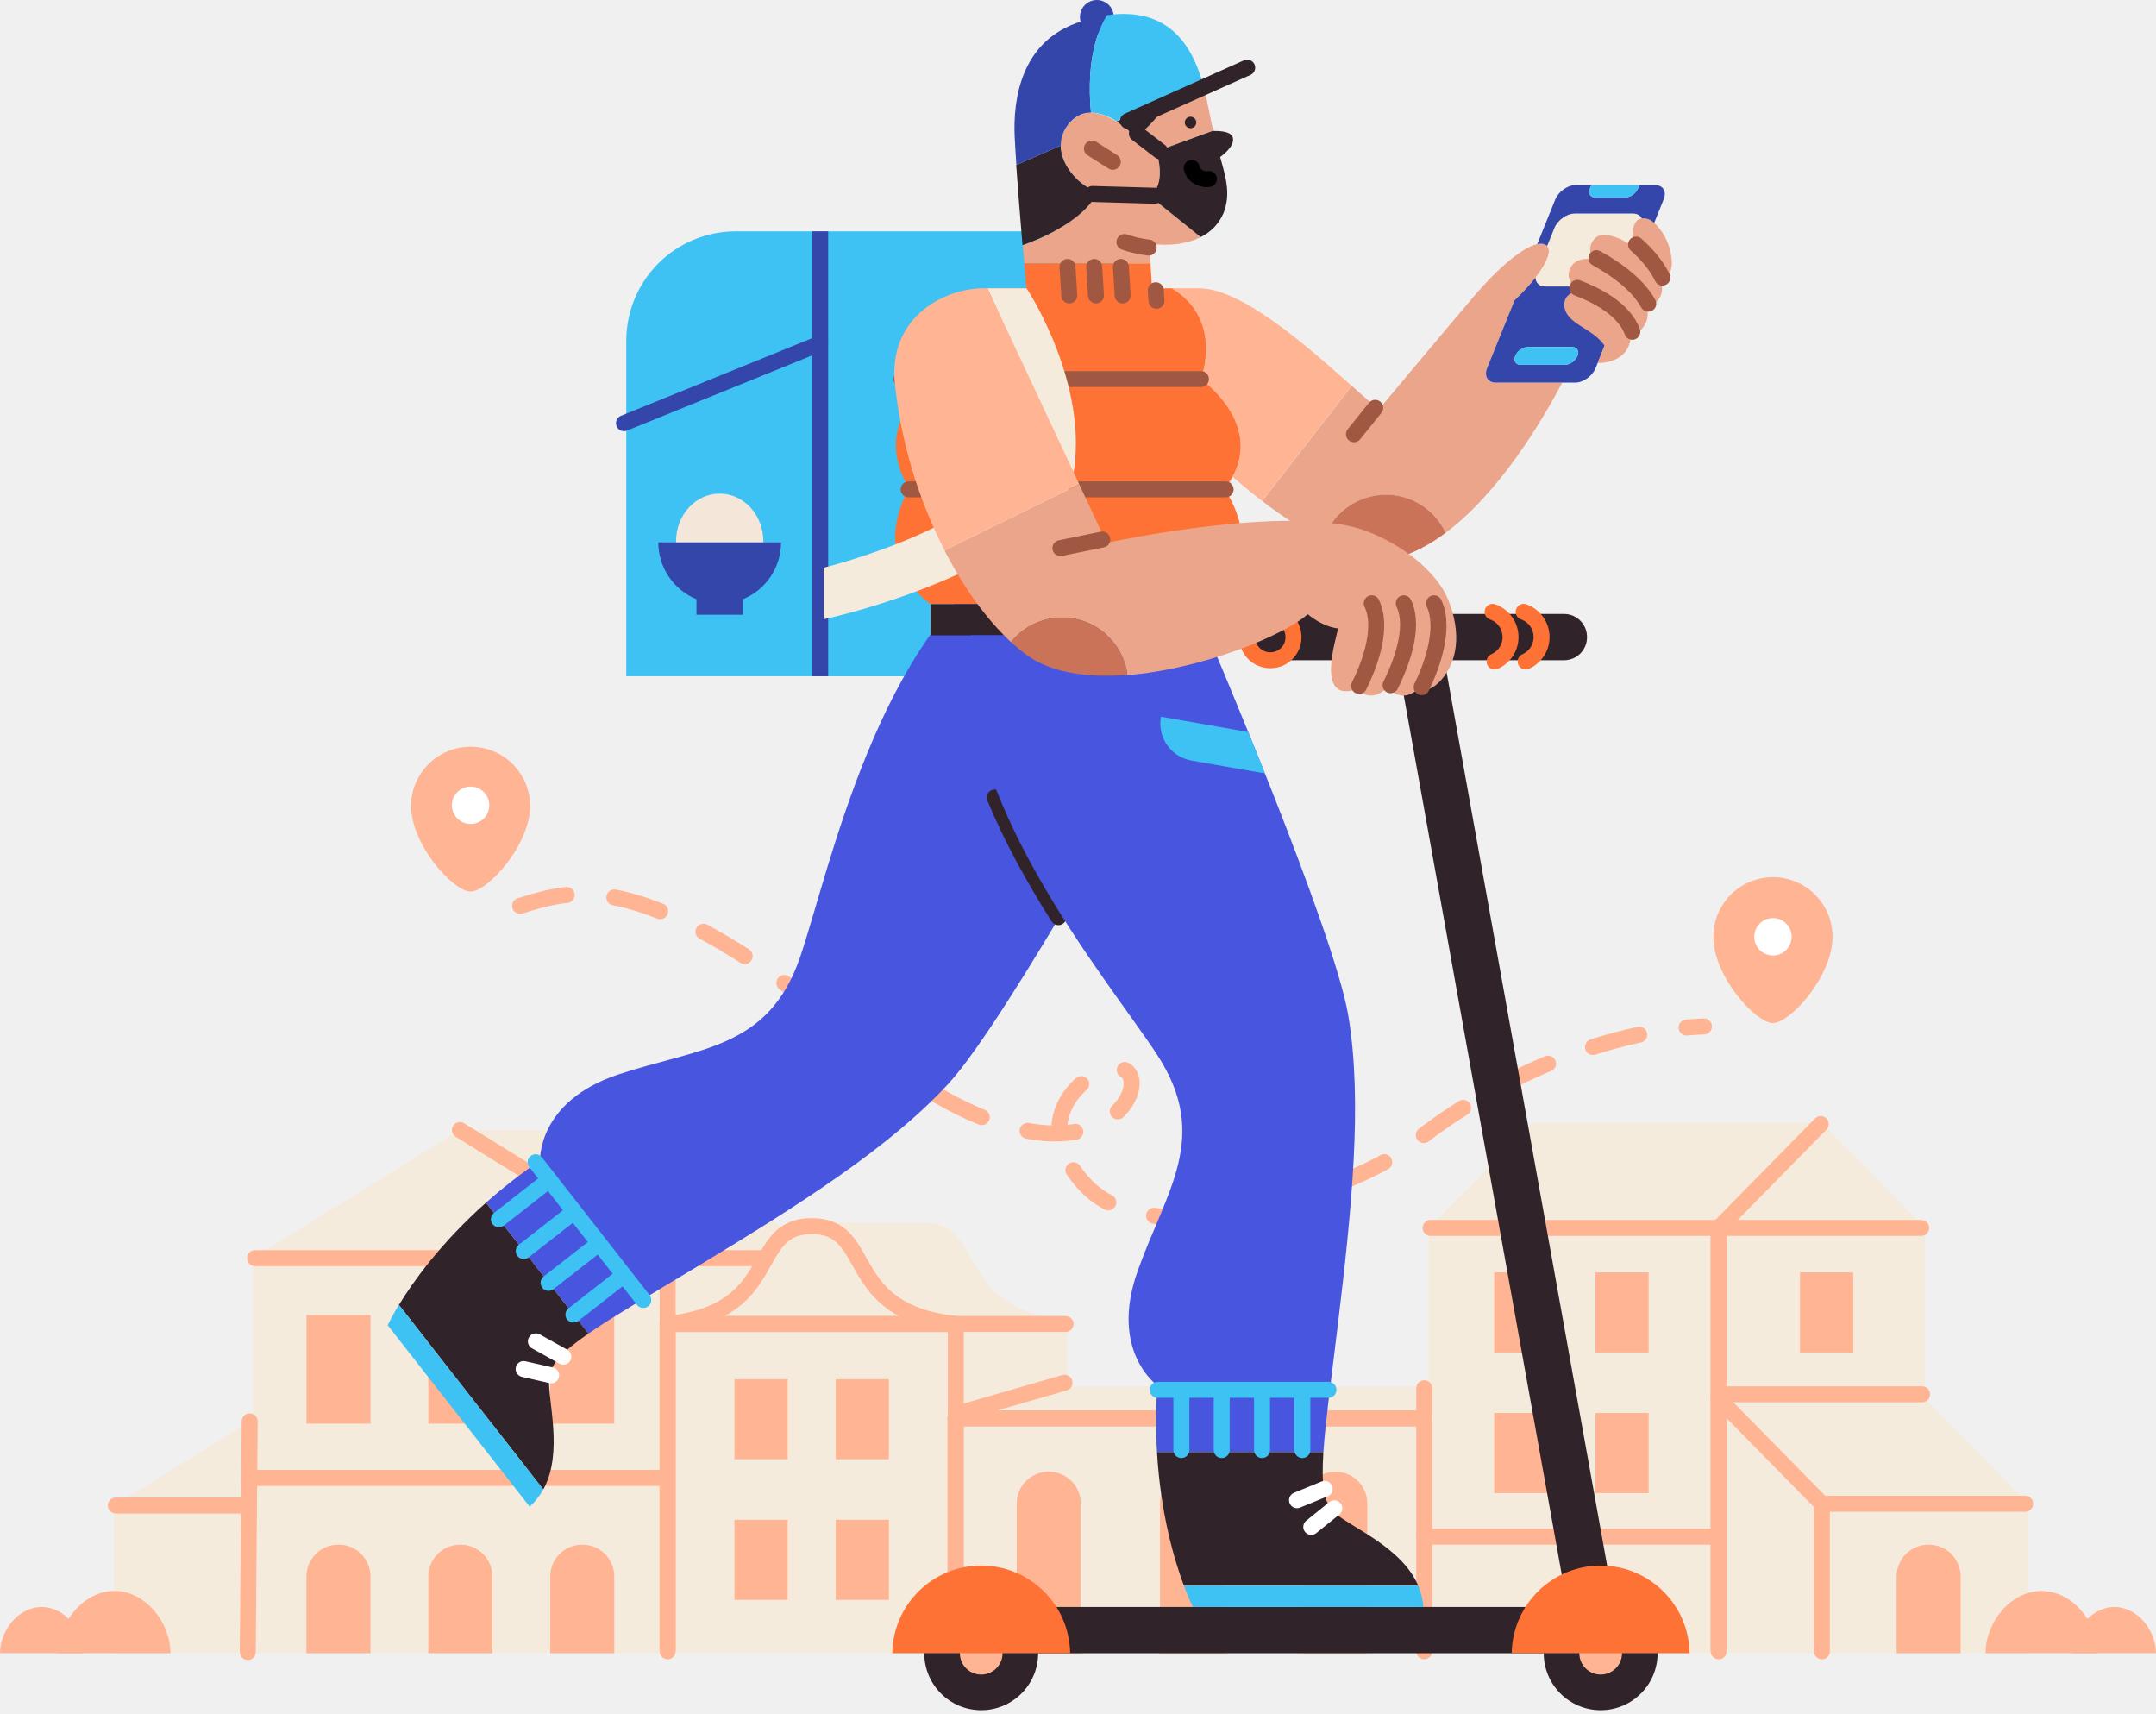
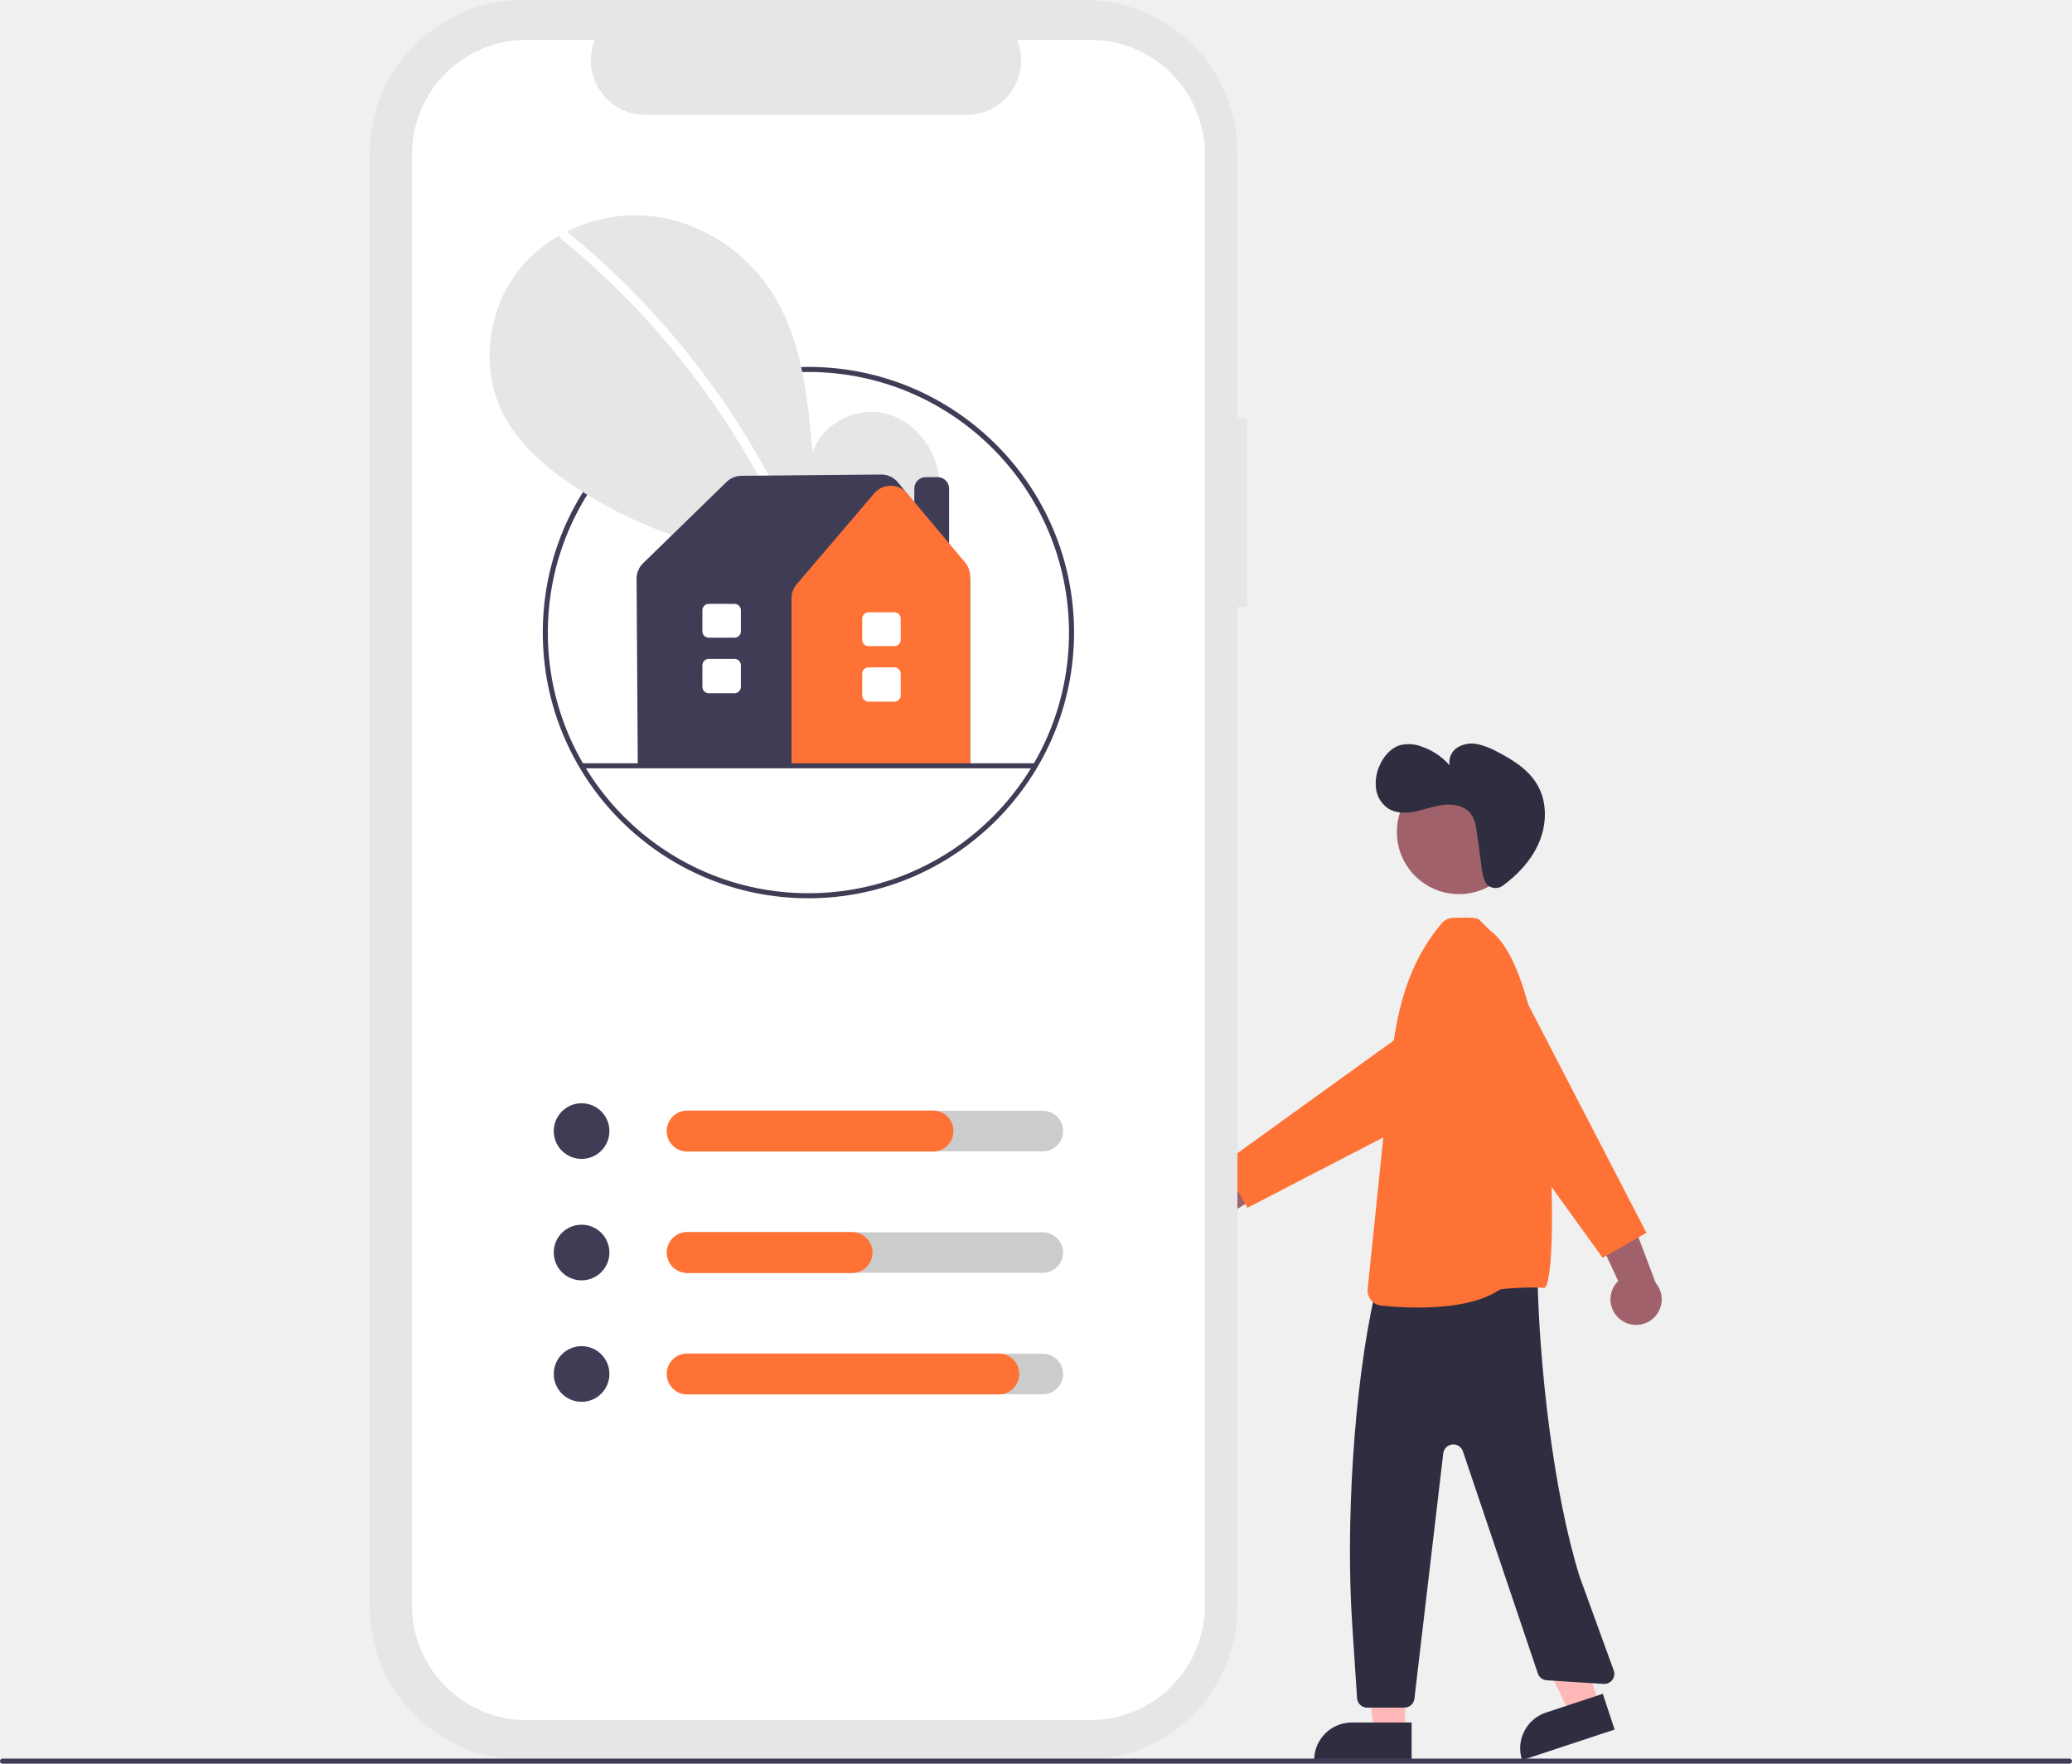
- <svg xmlns="http://www.w3.org/2000/svg" width="540" height="429" viewBox="0 0 540 429" fill="none">
-   <path d="M281.629 57.931H206.321V169.335H281.629V57.931Z" fill="#3EC1F3" />
-   <path d="M184.258 57.931H206.321V169.335H156.858V85.331C156.858 78.064 159.745 71.095 164.883 65.956C170.022 60.818 176.991 57.931 184.258 57.931Z" fill="#3EC1F3" />
-   <path d="M180.253 147.501C186.29 147.501 191.185 142.151 191.185 135.553C191.185 128.954 186.29 123.605 180.253 123.605C174.215 123.605 169.321 128.954 169.321 135.553C169.321 142.151 174.215 147.501 180.253 147.501Z" fill="#F4E6D8" />
-   <path d="M195.627 135.811H164.878C164.877 138.864 165.786 141.849 167.489 144.384C169.192 146.919 171.612 148.889 174.439 150.043V153.932H186.066V150.043C188.894 148.889 191.314 146.919 193.017 144.384C194.72 141.849 195.629 138.864 195.627 135.811Z" fill="#3546AB" />
-   <path d="M156.289 105.965L205.383 86.036" stroke="#3546AB" stroke-width="4" stroke-miterlimit="10" stroke-linecap="round" />
-   <path d="M205.432 57.931V169.335" stroke="#3546AB" stroke-width="4" stroke-miterlimit="10" />
-   <path d="M482.157 350.254V307.479L456.312 281.187H383.677L357.832 307.479V347.138H267.373V330.646C238.407 327.525 247.317 306.137 231.276 306.137H202.758C200.68 306.13 198.643 306.72 196.891 307.839L156.629 282.956H115.191L63.278 315.038H63.39V355.431L28.523 376.979V413.964H508.001V376.536L482.157 350.254Z" fill="#F5EBDD" />
-   <path d="M525.384 413.974H497.308C497.308 406.226 503.593 398.381 511.346 398.381C519.099 398.381 525.384 406.226 525.384 413.974Z" fill="#FFB494" />
-   <path d="M540 413.974H519.142C519.142 408.219 523.814 402.391 529.569 402.391C535.324 402.391 540 408.219 540 413.974Z" fill="#FFB494" />
-   <path d="M130.269 226.834C143.879 222.62 161.378 216.563 214.628 260.111C267.878 303.659 288.026 275.179 282.577 268.598C278.203 263.3 253.772 277.595 271.956 296.868C289.237 315.193 339.881 297.665 353.768 286.447C373.532 270.484 401.827 257.928 426.768 257.024" stroke="#FFB494" stroke-width="4" stroke-linecap="round" stroke-linejoin="round" stroke-dasharray="12 12" />
-   <path d="M167.109 315.048L115.191 282.966" stroke="#FFB494" stroke-width="4" stroke-linecap="round" stroke-linejoin="round" />
-   <path d="M63.876 315.047H167.221V413.488" stroke="#FFB494" stroke-width="4" stroke-linecap="round" stroke-linejoin="round" />
-   <path d="M62.053 413.673L62.539 355.917" stroke="#FFB494" stroke-width="4" stroke-linecap="round" stroke-linejoin="round" />
-   <path d="M29.009 376.989H61.941" stroke="#FFB494" stroke-width="4" stroke-linecap="round" stroke-linejoin="round" />
-   <path d="M62.612 370.081H166.438" stroke="#FFB494" stroke-width="4" stroke-linecap="round" stroke-linejoin="round" />
-   <path d="M356.714 384.79H430.243" stroke="#FFB494" stroke-width="4" stroke-linecap="round" stroke-linejoin="round" />
-   <path d="M167.109 315.047H191.335" stroke="#FFB494" stroke-width="4" stroke-linecap="round" stroke-linejoin="round" />
-   <path d="M358.318 307.474H430.467V413.488" stroke="#FFB494" stroke-width="4" stroke-linecap="round" stroke-linejoin="round" />
-   <path d="M430.467 413.002V307.474H481.184" stroke="#FFB494" stroke-width="4" stroke-linecap="round" stroke-linejoin="round" />
-   <path d="M239.297 331.535H266.887" stroke="#FFB494" stroke-width="4" stroke-linecap="round" stroke-linejoin="round" />
-   <path d="M456.312 413.488V376.546H507.238" stroke="#FFB494" stroke-width="4" stroke-linecap="round" stroke-linejoin="round" />
-   <path d="M456.03 281.469L430.467 307.474" stroke="#FFB494" stroke-width="4" stroke-linecap="round" stroke-linejoin="round" />
-   <path d="M430.467 350.254L456.312 376.546" stroke="#FFB494" stroke-width="4" stroke-linecap="round" stroke-linejoin="round" />
-   <path d="M481.408 349.141H430.69" stroke="#FFB494" stroke-width="4" stroke-linecap="round" stroke-linejoin="round" />
-   <path d="M203.303 307.027C187.262 307.027 196.172 328.415 167.206 331.535H239.409C210.429 328.419 219.343 307.027 203.303 307.027Z" stroke="#FFB494" stroke-width="4" stroke-linecap="round" stroke-linejoin="round" />
-   <path d="M167.206 413.002V331.54H239.394V413.488" stroke="#FFB494" stroke-width="4" stroke-linecap="round" stroke-linejoin="round" />
-   <path d="M239.297 413.002V355.154H356.719V413.488" stroke="#FFB494" stroke-width="4" stroke-linecap="round" stroke-linejoin="round" />
-   <path d="M239.506 354.065L266.629 346.239" stroke="#FFB494" stroke-width="4" stroke-linecap="round" stroke-linejoin="round" />
-   <path d="M356.719 347.62V355.154H239.297" stroke="#FFB494" stroke-width="4" stroke-linecap="round" stroke-linejoin="round" />
-   <path d="M262.624 368.526H262.74C264.849 368.526 266.872 369.364 268.363 370.855C269.855 372.346 270.693 374.369 270.693 376.478V413.979H254.652V376.478C254.652 375.432 254.858 374.397 255.259 373.43C255.66 372.464 256.248 371.587 256.988 370.848C257.729 370.109 258.608 369.524 259.575 369.126C260.542 368.727 261.578 368.523 262.624 368.526Z" fill="#FFB494" />
-   <path d="M334.369 368.526H334.505C336.614 368.526 338.637 369.364 340.128 370.855C341.62 372.346 342.457 374.369 342.457 376.478V413.979H326.417V376.478C326.417 374.369 327.255 372.346 328.746 370.855C330.237 369.364 332.26 368.526 334.369 368.526Z" fill="#FFB494" />
-   <path d="M298.496 368.526H298.632C300.742 368.526 302.764 369.364 304.256 370.855C305.747 372.346 306.585 374.369 306.585 376.478V413.979H290.544V376.478C290.544 374.369 291.382 372.346 292.873 370.855C294.365 369.364 296.387 368.526 298.496 368.526Z" fill="#FFB494" />
-   <path d="M482.983 386.793H483.119C485.228 386.793 487.251 387.631 488.742 389.122C490.233 390.613 491.071 392.636 491.071 394.745V413.974H475.031V394.745C475.031 392.636 475.868 390.613 477.36 389.122C478.851 387.631 480.874 386.793 482.983 386.793Z" fill="#FFB494" />
-   <path d="M84.714 386.793H84.835C86.945 386.793 88.967 387.631 90.459 389.122C91.95 390.613 92.788 392.636 92.788 394.745V413.974H76.747V394.745C76.747 393.701 76.953 392.667 77.352 391.702C77.752 390.737 78.338 389.86 79.076 389.122C79.815 388.383 80.691 387.798 81.656 387.398C82.621 386.998 83.655 386.793 84.699 386.793H84.714Z" fill="#FFB494" />
-   <path d="M145.761 386.793H145.897C146.942 386.791 147.977 386.996 148.943 387.395C149.909 387.794 150.787 388.38 151.526 389.118C152.266 389.857 152.852 390.734 153.252 391.7C153.653 392.665 153.859 393.7 153.859 394.745V413.974H137.818V394.745C137.818 392.638 138.655 390.616 140.144 389.125C141.633 387.634 143.653 386.795 145.761 386.793Z" fill="#FFB494" />
-   <path d="M115.235 386.793H115.371C117.48 386.793 119.503 387.631 120.994 389.122C122.485 390.613 123.323 392.636 123.323 394.745V413.974H107.283V394.745C107.283 392.636 108.12 390.613 109.612 389.122C111.103 387.631 113.126 386.793 115.235 386.793Z" fill="#FFB494" />
-   <path d="M92.797 329.309H76.757V356.49H92.797V329.309Z" fill="#FFB494" />
-   <path d="M153.849 329.309H137.808V356.49H153.849V329.309Z" fill="#FFB494" />
-   <path d="M123.323 329.309H107.283V356.49H123.323V329.309Z" fill="#FFB494" />
-   <path d="M197.28 345.35H183.952V365.4H197.28V345.35Z" fill="#FFB494" />
-   <path d="M222.644 345.35H209.315V365.4H222.644V345.35Z" fill="#FFB494" />
-   <path d="M197.28 380.556H183.952V400.607H197.28V380.556Z" fill="#FFB494" />
-   <path d="M222.644 380.556H209.315V400.607H222.644V380.556Z" fill="#FFB494" />
-   <path d="M387.561 318.615H374.232V338.666H387.561V318.615Z" fill="#FFB494" />
-   <path d="M412.924 318.615H399.596V338.666H412.924V318.615Z" fill="#FFB494" />
-   <path d="M464.172 318.615H450.843V338.666H464.172V318.615Z" fill="#FFB494" />
-   <path d="M387.561 353.817H374.232V373.868H387.561V353.817Z" fill="#FFB494" />
-   <path d="M412.924 353.817H399.596V373.868H412.924V353.817Z" fill="#FFB494" />
-   <path d="M132.797 201.64C132.797 211.668 122.103 223.251 117.864 223.251C113.626 223.251 102.937 211.668 102.937 201.64C103.008 197.727 104.612 193.998 107.404 191.256C110.196 188.514 113.953 186.977 117.867 186.977C121.781 186.977 125.538 188.514 128.33 191.256C131.122 193.998 132.726 197.727 132.797 201.64Z" fill="#FFB494" />
-   <path d="M117.864 206.321C120.45 206.321 122.545 204.225 122.545 201.64C122.545 199.055 120.45 196.959 117.864 196.959C115.279 196.959 113.184 199.055 113.184 201.64C113.184 204.225 115.279 206.321 117.864 206.321Z" fill="white" />
-   <path d="M458.985 234.572C458.985 244.6 448.291 256.183 444.058 256.183C439.824 256.183 429.13 244.6 429.13 234.572C429.13 230.613 430.703 226.816 433.502 224.017C436.302 221.217 440.099 219.645 444.058 219.645C448.017 219.645 451.814 221.217 454.613 224.017C457.412 226.816 458.985 230.613 458.985 234.572Z" fill="#FFB494" />
-   <path d="M444.058 239.253C446.643 239.253 448.739 237.157 448.739 234.572C448.739 231.987 446.643 229.891 444.058 229.891C441.472 229.891 439.377 231.987 439.377 234.572C439.377 237.157 441.472 239.253 444.058 239.253Z" fill="white" />
-   <path d="M14.616 413.974H42.692C42.692 406.226 36.407 398.381 28.654 398.381C20.901 398.381 14.616 406.226 14.616 413.974Z" fill="#FFB494" />
-   <path d="M0 413.974H20.858C20.858 408.219 16.186 402.391 10.431 402.391C4.676 402.391 0 408.219 0 413.974Z" fill="#FFB494" />
-   <path d="M254.375 138.046C219.781 159.196 207.75 218.108 200.42 239.603C192.492 262.847 175.032 262.317 154.772 269.084C134.513 275.85 135.266 290.602 135.266 290.602C130.531 293.828 126.006 297.353 121.719 301.155L147.369 333.936C153.421 329.761 162.404 324.526 174.726 317.084C200.177 301.709 222.96 287.273 237.664 271.232C252.367 255.191 291.011 184.856 291.011 184.856L254.375 138.046Z" fill="#4856DF" />
-   <path d="M147.37 333.936L121.714 301.16C110.243 311.368 103.37 321.089 99.914 326.747L136.083 372.954C141.177 363.719 137.128 350.721 137.541 345.048C137.818 341.631 140.919 338.389 147.37 333.936Z" fill="#30242A" />
-   <path d="M97.104 331.841L132.666 377.275C134.035 376.038 135.185 374.579 136.068 372.959L99.904 326.752C98.879 328.397 97.945 330.096 97.104 331.841Z" fill="#3EC1F3" />
-   <path d="M134.216 335.881L141.104 339.716" stroke="white" stroke-width="4" stroke-linecap="round" stroke-linejoin="round" />
-   <path d="M131.149 342.812L138.051 344.377" stroke="white" stroke-width="4" stroke-linecap="round" stroke-linejoin="round" />
-   <path d="M143.466 303.663L131.178 313.268" stroke="#3EC1F3" stroke-width="4" stroke-miterlimit="10" stroke-linecap="round" />
-   <path d="M137.244 295.706L124.956 305.311" stroke="#3EC1F3" stroke-width="4" stroke-miterlimit="10" stroke-linecap="round" />
-   <path d="M149.688 311.621L137.4 321.226" stroke="#3EC1F3" stroke-width="4" stroke-miterlimit="10" stroke-linecap="round" />
-   <path d="M155.91 319.578L143.622 329.183" stroke="#3EC1F3" stroke-width="4" stroke-miterlimit="10" stroke-linecap="round" />
-   <path d="M134.153 291.025L161.116 325.518" stroke="#3EC1F3" stroke-width="4" stroke-miterlimit="10" stroke-linecap="round" />
-   <path d="M265.083 229.663C259.226 220.427 253.495 210.22 249.14 199.686" stroke="#30242A" stroke-width="4" stroke-linecap="round" stroke-linejoin="round" />
-   <path d="M274.722 8.467C277.06 8.467 278.956 6.572 278.956 4.234C278.956 1.896 277.06 0 274.722 0C272.384 0 270.488 1.896 270.488 4.234C270.488 6.572 272.384 8.467 274.722 8.467Z" fill="#3546AB" />
-   <path d="M288.162 65.951L287.871 61.032C293.534 61.742 297.728 60.901 300.727 59.365L287.871 49.016C287.871 49.016 292.323 47.237 289.65 37.875L303.96 32.674C303.206 30.73 302.706 26.044 301.262 21.008L292.741 24.717C290.752 28.535 287.899 31.835 284.41 34.356C282.968 32.865 281.358 31.547 279.612 30.428C279.379 30.278 279.126 30.137 278.893 29.996H278.868C278.63 29.86 278.382 29.729 278.144 29.602H278.105C277.862 29.481 277.619 29.359 277.371 29.252L277.323 29.165C277.085 29.053 276.837 28.956 276.589 28.858H276.521C276.273 28.771 276.035 28.688 275.782 28.611H275.699C275.456 28.538 275.213 28.474 274.96 28.421H274.873C274.625 28.367 274.387 28.329 274.134 28.299H274.037C273.794 28.275 273.551 28.261 273.303 28.256C271.179 28.227 269.074 29.092 267.319 31.547C266.272 32.97 265.703 34.689 265.696 36.456C265.73 41.681 270.591 46.664 274.931 48.122C271.5 55.359 260.412 59.875 256.159 61.377C256.295 63.035 256.426 64.576 256.543 65.951H288.162Z" fill="#EAA58B" />
-   <path d="M374.655 95.806C372.643 95.806 371.671 94.173 372.483 92.161L379.288 75.357L379.234 75.308L379.351 75.197C381.232 73.429 382.983 71.528 384.591 69.509C387.663 65.596 388.586 62.753 387.507 61.591C387.198 61.279 386.788 61.086 386.35 61.047C385.905 60.993 385.454 61.019 385.018 61.124C381.548 61.883 375.603 66.612 368.978 74.414C360.962 83.839 345.374 102.49 345.374 102.49C343.75 101.25 341.393 99.15 338.569 96.618L316.141 125.452C320.947 129.193 326.078 132.497 331.472 135.324C332.49 132.174 334.432 129.403 337.046 127.372C339.661 125.341 342.826 124.145 346.13 123.937C349.434 123.73 352.724 124.522 355.571 126.211C358.419 127.899 360.692 130.406 362.095 133.404C375.608 123.309 386.282 105.294 391.284 95.806H374.655Z" fill="#EAA58B" />
-   <path d="M300.348 72.188H293.495C306.565 80.062 300.786 94.917 300.786 94.917C300.786 94.917 318.64 107.394 306.585 122.546C307.47 121.615 308.219 120.564 308.811 119.425C308.811 119.425 311.689 122.069 316.102 125.452L338.53 96.618C328.113 87.324 311.203 72.188 300.348 72.188Z" fill="#FFB494" />
-   <path d="M231.724 96.244C231.724 96.244 218.6 107.185 227.47 121.836L232.142 95.587L231.724 96.244Z" fill="#FF7235" />
-   <path d="M256.523 65.951V66.112L257.087 65.951H256.523Z" fill="#FF7235" />
-   <path d="M274.892 48.122C270.571 46.664 265.71 41.696 265.657 36.456L254.521 41.317C254.953 47.451 255.58 55.185 256.101 61.377C260.393 59.875 271.49 55.36 274.892 48.122Z" fill="#30242A" />
-   <path d="M287.871 49.016L300.727 59.365C303.274 58.138 305.292 56.032 306.41 53.435C308.305 48.69 307.081 44.607 305.603 39.309C305.603 39.309 309.37 36.786 308.782 34.448C308.296 32.548 304.004 32.81 304.004 32.81L303.96 32.689L289.65 37.89C292.323 47.237 287.871 49.016 287.871 49.016Z" fill="#30242A" />
-   <path d="M284.41 34.346C287.899 31.826 290.752 28.525 292.741 24.707L279.617 30.419C281.361 31.538 282.97 32.856 284.41 34.346Z" fill="#30242A" />
-   <path d="M277.371 29.209L277.323 29.165L277.371 29.209Z" fill="#3546AB" />
-   <path d="M267.31 31.498C269.064 29.043 271.169 28.178 273.293 28.207H273.245C272.024 14.719 275.033 7.384 277.264 3.903C275.125 4.219 273.013 4.697 270.945 5.332C255.483 10.013 253.709 25.262 254.142 34.332C254.224 36.15 254.38 38.571 254.569 41.302L265.705 36.441C265.7 34.665 266.262 32.933 267.31 31.498Z" fill="#3546AB" />
-   <path d="M278.868 29.972C278.63 29.835 278.382 29.704 278.144 29.578C278.392 29.704 278.63 29.835 278.868 29.972Z" fill="#3EC1F3" />
-   <path d="M279.612 30.419C279.379 30.268 279.126 30.127 278.893 29.986C279.136 30.137 279.379 30.268 279.612 30.419Z" fill="#3EC1F3" />
-   <path d="M275.69 28.586C275.447 28.513 275.203 28.45 274.951 28.397C275.199 28.45 275.447 28.513 275.69 28.586Z" fill="#3EC1F3" />
-   <path d="M278.105 29.558C277.862 29.437 277.619 29.315 277.371 29.209C277.619 29.315 277.862 29.437 278.105 29.558Z" fill="#3EC1F3" />
-   <path d="M274.027 28.251C273.784 28.227 273.541 28.212 273.293 28.207C273.536 28.192 273.784 28.227 274.027 28.251Z" fill="#3EC1F3" />
-   <path d="M274.863 28.382C274.615 28.328 274.377 28.29 274.124 28.261C274.372 28.29 274.615 28.328 274.863 28.382Z" fill="#3EC1F3" />
-   <path d="M276.511 28.854C276.263 28.766 276.025 28.683 275.772 28.606C276.02 28.679 276.263 28.766 276.511 28.854Z" fill="#3EC1F3" />
-   <path d="M277.323 29.165C277.085 29.053 276.837 28.956 276.589 28.859C276.837 28.975 277.075 29.073 277.323 29.165Z" fill="#3EC1F3" />
-   <path d="M273.245 28.193H273.293C273.536 28.193 273.779 28.193 274.027 28.236H274.124C274.372 28.266 274.61 28.305 274.863 28.358H274.951C275.199 28.411 275.437 28.475 275.69 28.547H275.772C276.02 28.625 276.258 28.708 276.511 28.795H276.579C276.827 28.893 277.065 28.99 277.313 29.102L277.371 29.126C277.619 29.233 277.857 29.354 278.105 29.476H278.144C278.392 29.602 278.63 29.734 278.869 29.87H278.893C279.136 30.011 279.379 30.152 279.612 30.302L292.736 24.591L301.257 20.882C298.657 11.812 292.994 1.565 277.26 3.801C275.033 7.379 272.025 14.714 273.245 28.193Z" fill="#3EC1F3" />
-   <path d="M347.133 123.882C343.643 123.883 340.243 124.991 337.423 127.048C334.602 129.104 332.507 132.002 331.438 135.324C338.593 138.96 346.161 141.196 352.038 139.033C355.638 137.648 359.02 135.752 362.08 133.404C360.755 130.558 358.643 128.15 355.996 126.463C353.348 124.777 350.273 123.881 347.133 123.882Z" fill="#CA7358" />
-   <path d="M302.599 151.287C318.639 140.812 307.46 122.978 306.585 122.545C318.615 107.394 300.791 94.917 300.791 94.917C300.791 94.917 306.565 80.062 293.499 72.188H288.532L288.162 65.951H257.102L256.538 66.112L257.063 72.188H247.04L232.142 95.592L227.47 121.841L227.709 122.234C227.55 122.529 227.388 122.826 227.223 123.124C224.209 129.054 223.767 134.099 224.539 138.192C226.148 146.752 233.041 151.263 233.041 151.263H302.599V151.287Z" fill="#FF7235" />
-   <path d="M233.06 159.099H302.575V152.848V151.287H233.06V152.848V159.099Z" fill="#30242A" />
-   <path d="M225.798 94.917H300.791" stroke="#A15842" stroke-width="4" stroke-miterlimit="10" stroke-linecap="round" />
-   <path d="M227.587 122.545H306.974" stroke="#A15842" stroke-width="4" stroke-miterlimit="10" stroke-linecap="round" />
-   <path d="M289.65 75.308L289.484 72.674" stroke="#A15842" stroke-width="4" stroke-miterlimit="10" stroke-linecap="round" />
-   <path d="M281.182 73.972L280.74 66.841" stroke="#A15842" stroke-width="4" stroke-miterlimit="10" stroke-linecap="round" />
-   <path d="M274.499 73.972L274.056 66.841" stroke="#A15842" stroke-width="4" stroke-miterlimit="10" stroke-linecap="round" />
-   <path d="M267.815 73.972L267.373 66.841" stroke="#A15842" stroke-width="4" stroke-miterlimit="10" stroke-linecap="round" />
-   <path d="M344.441 102.115L339.113 108.731" stroke="#A15842" stroke-width="4" stroke-linecap="round" stroke-linejoin="round" />
-   <path d="M281.629 60.604C283.6 61.294 285.641 61.761 287.715 61.999" stroke="#A15842" stroke-width="4" stroke-miterlimit="10" stroke-linecap="round" />
-   <path d="M384.591 69.509C384.615 70.817 385.563 71.74 387.055 71.74H401.594C403.606 71.74 405.9 70.107 406.717 68.09L411.15 57.114C411.962 55.102 410.99 53.469 408.977 53.469H394.434C392.421 53.469 390.127 55.102 389.315 57.114L387.507 61.591C388.586 62.758 387.663 65.621 384.591 69.509Z" fill="#F5EBDD" />
-   <path d="M414.528 46.343H410.601L410.256 47.193C409.983 47.827 409.542 48.373 408.981 48.773C408.42 49.173 407.759 49.412 407.072 49.463H399.577C398.327 49.463 397.72 48.447 398.225 47.193L398.57 46.343H394.643C392.626 46.343 390.336 47.976 389.52 49.993L385.019 61.129C385.454 61.024 385.905 60.998 386.35 61.051C386.788 61.091 387.198 61.284 387.507 61.596L389.315 57.119C390.127 55.107 392.422 53.474 394.434 53.474H408.977C410.99 53.474 411.962 55.107 411.15 57.119L406.717 68.095C405.9 70.112 403.606 71.745 401.594 71.745H387.055C385.543 71.745 384.625 70.822 384.591 69.514C382.978 71.532 381.222 73.431 379.336 75.196L379.273 75.357L372.468 92.161C371.656 94.173 372.628 95.806 374.641 95.806H394.531C396.543 95.806 398.838 94.173 399.65 92.161L416.662 49.993C417.518 47.976 416.546 46.343 414.528 46.343ZM395.085 89.118C394.82 89.733 394.391 90.264 393.846 90.654C393.304 91.074 392.645 91.316 391.96 91.344H380.858C379.623 91.344 379.03 90.347 379.526 89.118C379.796 88.497 380.23 87.961 380.781 87.569C381.333 87.177 381.981 86.942 382.656 86.891H393.797C395.003 86.896 395.596 87.893 395.1 89.123L395.085 89.118Z" fill="#3546AB" />
-   <path d="M393.773 86.897H382.632C381.957 86.948 381.309 87.182 380.757 87.574C380.205 87.966 379.771 88.502 379.502 89.123C379.015 90.353 379.599 91.349 380.833 91.349H391.974C392.659 91.321 393.319 91.079 393.86 90.659C394.406 90.269 394.835 89.738 395.1 89.123C395.596 87.893 395.003 86.897 393.773 86.897Z" fill="#3EC1F3" />
-   <path d="M399.577 49.463H407.072C407.759 49.412 408.42 49.173 408.981 48.773C409.542 48.373 409.983 47.827 410.256 47.193L410.601 46.343H398.57L398.225 47.193C397.72 48.447 398.327 49.463 399.577 49.463Z" fill="#3EC1F3" />
-   <path d="M312.379 16.935L282.524 30.302" stroke="#30242A" stroke-width="4" stroke-linecap="round" stroke-linejoin="round" />
-   <path d="M302.788 44.817C301.894 45.055 298.968 44.564 298.487 42.051" stroke="black" stroke-width="4" stroke-miterlimit="10" stroke-linecap="round" />
-   <path d="M298.185 32.105C298.98 32.105 299.624 31.461 299.624 30.667C299.624 29.872 298.98 29.228 298.185 29.228C297.391 29.228 296.746 29.872 296.746 30.667C296.746 31.461 297.391 32.105 298.185 32.105Z" fill="#30242A" />
-   <path d="M273.488 37.195L278.713 40.52" stroke="#A15842" stroke-width="4" stroke-miterlimit="10" stroke-linecap="round" />
-   <path d="M284.75 33.423L290.544 37.875" stroke="#30242A" stroke-width="4" stroke-linecap="round" stroke-linejoin="round" />
-   <path d="M273.609 48.574L289.207 49.016" stroke="#30242A" stroke-width="4" stroke-linecap="round" stroke-linejoin="round" />
-   <path d="M334.194 152.848C335.967 152.848 337.667 153.552 338.92 154.805C340.173 156.059 340.878 157.759 340.878 159.531V159.531C340.88 160.411 340.709 161.282 340.375 162.096C340.04 162.909 339.548 163.648 338.927 164.272C338.306 164.895 337.569 165.389 336.757 165.727C335.944 166.064 335.074 166.238 334.194 166.239" stroke="#FF7235" stroke-width="4" stroke-miterlimit="10" />
-   <path d="M343.57 152.848C345.34 152.853 347.035 153.559 348.284 154.812C349.533 156.065 350.235 157.762 350.235 159.531C350.24 161.304 349.541 163.007 348.291 164.265C347.041 165.523 345.344 166.233 343.57 166.239" stroke="#FF7235" stroke-width="4" stroke-miterlimit="10" />
-   <path d="M391.746 153.737H318.124C314.951 153.737 312.379 156.309 312.379 159.483V159.58C312.379 162.753 314.951 165.325 318.124 165.325H391.746C394.919 165.325 397.491 162.753 397.491 159.58V159.483C397.491 156.309 394.919 153.737 391.746 153.737Z" fill="#30242A" />
-   <path d="M404.093 400.728L359.75 154.03L348.344 156.08L392.688 402.778L404.093 400.728Z" fill="#30242A" />
-   <path d="M318.221 153.737H318.124C314.951 153.737 312.379 156.309 312.379 159.483V159.58C312.379 162.753 314.951 165.325 318.124 165.325H318.221C321.395 165.325 323.967 162.753 323.967 159.58V159.483C323.967 156.309 321.395 153.737 318.221 153.737Z" stroke="#FF7235" stroke-width="4" stroke-miterlimit="10" />
-   <path d="M373.839 153.212C375.151 153.669 376.288 154.522 377.093 155.655C377.898 156.787 378.33 158.142 378.33 159.531V159.531C378.33 160.83 377.951 162.1 377.241 163.187C376.53 164.273 375.519 165.13 374.33 165.651" stroke="#FF7235" stroke-width="4" stroke-miterlimit="10" stroke-linecap="round" />
-   <path d="M381.616 153.212C382.928 153.669 384.066 154.522 384.871 155.655C385.675 156.787 386.108 158.142 386.107 159.531V159.531C386.107 160.83 385.728 162.1 385.018 163.187C384.308 164.273 383.296 165.13 382.107 165.651" stroke="#FF7235" stroke-width="4" stroke-miterlimit="10" stroke-linecap="round" />
-   <path d="M398.381 402.391H235.734V413.979H398.381V402.391Z" fill="#30242A" />
-   <path d="M245.757 428.236C253.633 428.236 260.018 421.851 260.018 413.974C260.018 406.098 253.633 399.713 245.757 399.713C237.88 399.713 231.495 406.098 231.495 413.974C231.495 421.851 237.88 428.236 245.757 428.236Z" fill="#30242A" />
-   <path d="M245.757 419.321C248.71 419.321 251.104 416.927 251.104 413.974C251.104 411.021 248.71 408.627 245.757 408.627C242.804 408.627 240.41 411.021 240.41 413.974C240.41 416.927 242.804 419.321 245.757 419.321Z" fill="#FFB494" />
-   <path d="M400.908 428.236C408.785 428.236 415.17 421.851 415.17 413.974C415.17 406.098 408.785 399.713 400.908 399.713C393.032 399.713 386.647 406.098 386.647 413.974C386.647 421.851 393.032 428.236 400.908 428.236Z" fill="#30242A" />
-   <path d="M400.908 419.321C403.861 419.321 406.255 416.927 406.255 413.974C406.255 411.021 403.861 408.627 400.908 408.627C397.955 408.627 395.562 411.021 395.562 413.974C395.562 416.927 397.955 419.321 400.908 419.321Z" fill="#FFB494" />
-   <path d="M268.039 413.974H223.48C223.566 408.122 225.952 402.539 230.12 398.432C234.289 394.324 239.907 392.021 245.759 392.021C251.612 392.021 257.229 394.324 261.398 398.432C265.567 402.539 267.952 408.122 268.039 413.974Z" fill="#FF7235" />
-   <path d="M423.185 413.974H378.626C378.713 408.122 381.098 402.539 385.267 398.432C389.436 394.324 395.053 392.021 400.906 392.021C406.758 392.021 412.376 394.324 416.545 398.432C420.714 402.539 423.099 408.122 423.185 413.974Z" fill="#FF7235" />
-   <path d="M289.786 363.621H331.462C331.948 356.33 333.329 346.152 335.025 332.172C338.603 302.652 341.286 275.816 337.708 254.351C334.131 232.885 302.575 159.079 302.575 159.079H243.142C238.475 199.351 277.449 245.144 289.854 264.165C303.27 284.74 292.09 298.156 284.935 318.28C277.78 338.403 289.854 346.905 289.854 346.905C289.484 352.47 289.461 358.053 289.786 363.621Z" fill="#4856DF" />
-   <path d="M296.523 397.044H355.202C351.056 387.323 338.34 382.515 334.131 378.685C331.54 376.332 330.937 371.744 331.462 363.616H289.786C290.695 379.171 294.161 390.754 296.523 397.044Z" fill="#30242A" />
-   <path d="M298.798 402.391H356.495C356.37 400.548 355.933 398.74 355.202 397.044H296.523C297.184 398.866 297.944 400.651 298.798 402.391Z" fill="#3EC1F3" />
-   <path d="M305.992 348.47V363.101" stroke="#3EC1F3" stroke-width="4" stroke-miterlimit="10" stroke-linecap="round" />
-   <path d="M295.891 348.47V363.101" stroke="#3EC1F3" stroke-width="4" stroke-miterlimit="10" stroke-linecap="round" />
-   <path d="M316.092 348.47V363.101" stroke="#3EC1F3" stroke-width="4" stroke-miterlimit="10" stroke-linecap="round" />
-   <path d="M326.193 348.47V363.101" stroke="#3EC1F3" stroke-width="4" stroke-miterlimit="10" stroke-linecap="round" />
-   <path d="M289.961 348.023H332.736" stroke="#3EC1F3" stroke-width="4" stroke-miterlimit="10" stroke-linecap="round" />
-   <path d="M316.817 193.673C315.358 190.067 313.968 186.577 312.632 183.296L290.758 179.456V179.533C290.326 181.994 290.889 184.525 292.322 186.57C293.756 188.616 295.944 190.008 298.404 190.441L316.817 193.673Z" fill="#3EC1F3" />
-   <path d="M324.856 375.652L331.764 372.823" stroke="white" stroke-width="4" stroke-linecap="round" stroke-linejoin="round" />
-   <path d="M328.424 382.34L334.194 377.684" stroke="white" stroke-width="4" stroke-linecap="round" stroke-linejoin="round" />
-   <path d="M400.165 90.897C400.165 90.897 407.816 91.198 408.428 84.515C408.428 84.515 413.892 82.002 412.463 77.01C412.463 77.01 417.459 75.581 416.03 70.584C415.938 70.268 418.869 69.699 418.723 65.582C418.509 59.574 414.436 55.248 412.657 54.801C407.31 53.464 409.342 62.15 409.089 61.931C405.973 59.258 401.424 58.043 399.8 59.404C396.971 61.776 398.935 64.945 398.935 64.945C398.935 64.945 395.309 64.09 393.535 66.71C391.376 69.888 395.236 72.854 395.236 72.854C395.236 72.854 391.192 73.306 391.867 77.048C392.616 81.234 398.901 82.167 401.881 86.551L400.165 90.897Z" fill="#EAA58B" />
-   <path d="M395.071 72.085C399.329 73.685 406.736 77.228 408.841 83.076" stroke="#A15842" stroke-width="4" stroke-linecap="round" stroke-linejoin="round" />
-   <path d="M399.844 64.648C403.49 66.636 409.93 70.72 412.832 76.047" stroke="#A15842" stroke-width="4" stroke-linecap="round" stroke-linejoin="round" />
-   <path d="M409.779 61.246C412.176 63.375 414.776 66.209 416.366 69.509" stroke="#A15842" stroke-width="4" stroke-linecap="round" stroke-linejoin="round" />
-   <path d="M257.121 72.188C257.121 72.188 273.094 96.244 268.709 119.425C265.589 135.913 228.156 150.199 206.321 155.059V142.149C206.321 142.149 251.774 131.013 257.121 110.957C260.363 98.805 247.317 72.188 247.317 72.188" fill="#F5EBDD" />
-   <path d="M362.732 150.198C360.058 143.51 351.591 136.384 341.787 132.816C322.946 125.967 277.172 135.937 277.172 135.937L270.314 121.291L236.565 137.818C241.426 147.301 247.259 155.273 253.218 160.785C255.247 158.273 257.97 156.412 261.047 155.434C264.125 154.456 267.423 154.404 270.53 155.284C273.637 156.164 276.417 157.938 278.524 160.386C280.632 162.833 281.973 165.845 282.383 169.049C301.043 167.59 321.682 159.06 327.535 153.795C327.535 153.795 331.098 156.916 335.108 157.358C335.108 158.695 328.871 176.52 340.012 172.509C340.012 172.509 343.128 176.52 347.586 172.067C347.586 172.067 350.706 176.52 355.164 172.509C355.164 172.509 357.594 174.031 360.953 170.283C364.958 165.753 366.144 158.7 362.732 150.198Z" fill="#EAA58B" />
-   <path d="M247.317 72.188H246.214C237.168 72.188 222.357 78.876 224.141 96.2C225.707 110.702 229.916 124.794 236.56 137.779L270.309 121.253L247.317 72.188Z" fill="#FFB494" />
-   <path d="M266.036 154.626C263.578 154.625 261.151 155.173 258.933 156.232C256.715 157.291 254.762 158.834 253.218 160.746C254.453 161.899 255.751 162.981 257.107 163.988C263.382 168.577 272.603 169.753 282.383 168.99C281.869 165.018 279.926 161.37 276.918 158.726C273.909 156.083 270.041 154.625 266.036 154.626Z" fill="#CA7358" />
-   <path d="M340.401 171.761C342.346 167.872 346.759 157.791 343.571 151.064" stroke="#A15842" stroke-width="4" stroke-linecap="round" stroke-linejoin="round" />
-   <path d="M265.589 137.249L276.093 135.096" stroke="#A15842" stroke-width="4" stroke-linecap="round" stroke-linejoin="round" />
-   <path d="M348.29 171.586C350.312 167.483 354.687 157.592 351.591 151.064" stroke="#A15842" stroke-width="4" stroke-linecap="round" stroke-linejoin="round" />
-   <path d="M356.068 172.072C358.012 168.154 362.333 157.752 359.169 151.064" stroke="#A15842" stroke-width="4" stroke-linecap="round" stroke-linejoin="round" />
+ <svg xmlns="http://www.w3.org/2000/svg" data-name="Layer 1" width="819" height="697" viewBox="0 0 819 697">
+   <polygon points="632.145 673.537 620.504 677.384 600.124 634.316 617.305 628.638 632.145 673.537" fill="#ffb8b8" />
+   <path d="M803.705,776.556h23.644a0,0,0,0,1,0,0v14.887a0,0,0,0,1,0,0H788.819a0,0,0,0,1,0,0v0A14.887,14.887,0,0,1,803.705,776.556Z" transform="translate(-395.7176 191.7094) rotate(-18.2902)" fill="#2f2e41" />
+   <polygon points="555.351 684.229 543.091 684.228 537.259 636.94 555.353 636.941 555.351 684.229" fill="#ffb8b8" />
+   <path d="M534.334,680.725h23.644a0,0,0,0,1,0,0v14.887a0,0,0,0,1,0,0H519.447a0,0,0,0,1,0,0v0A14.887,14.887,0,0,1,534.334,680.725Z" fill="#2f2e41" />
+   <path d="M734.519,610.19l-.625,2.767c-8.447,37.409-11.456,91.841-8.933,130.109l1.949,29.561a4,4,0,0,0,3.991,3.737h14.698a4,4,0,0,0,3.973-3.533l11.408-96.965a4,4,0,0,1,7.787-.737l29.565,87.624a4,4,0,0,0,3.557,2.787l22.451,1.448a4,4,0,0,0,4.075-5.187l-13.514-37.159c-10.442-33.348-16.055-84.019-16.668-118.957v0a4,4,0,0,0-4.379-3.912l-55.813,5.316A4,4,0,0,0,734.519,610.19Z" transform="translate(-190.5 -101.5)" fill="#2f2e41" />
+   <circle cx="576.701" cy="328.797" r="24.561" fill="#a0616a" />
+   <path d="M751.078,618.237h0a144.911,144.911,0,0,1-14.645-.772,6.021,6.021,0,0,1-5.348-6.495l8.374-80.906c2.019-22.885,5.139-44.976,20.925-63.685a6.018,6.018,0,0,1,4.332-2.127l.593-.022c6.227-.26,9.096-.033,9.904.775l4.343,4.279c26.484,19.586,27.584,143.662,21.059,141.217-1.262-.471-16.335.002-17.384.718C774.723,617.017,761.05,618.236,751.078,618.237Z" transform="translate(-190.5 -101.5)" fill="#ff7235" />
+   <path d="M654.712,573.328a10.056,10.056,0,0,1,14.91-3.932L698.686,548.605l.705,18.556-27.708,16.899A10.11,10.11,0,0,1,654.712,573.328Z" transform="translate(-190.5 -101.5)" fill="#a0616a" />
+   <path d="M683.577,578.814l-9.844-17.329L763.4,496.831a18.142,18.142,0,1,1,18.954,30.826Z" transform="translate(-190.5 -101.5)" fill="#ff7235" />
+   <path d="M778.236,451.062a4.853,4.853,0,0,0,6.346.407c5.789-4.291,10.87-9.632,13.878-16.147,3.446-7.465,3.831-16.625-.324-23.72-3.512-5.998-9.714-9.868-15.896-13.046a28.271,28.271,0,0,0-7.674-2.958,10.937,10.937,0,0,0-7.952,1.283,6.868,6.868,0,0,0-3.101,7.091,25.847,25.847,0,0,0-11.032-7.406,14.267,14.267,0,0,0-8.425-.611c-3.923,1.113-6.786,4.598-8.353,8.362a16.724,16.724,0,0,0-1.262,9.125,11.146,11.146,0,0,0,4.871,7.635c3.243,2.007,7.381,1.862,11.105,1.042s7.33-2.246,11.126-2.606,8.024.586,10.335,3.62c1.627,2.137,2.045,4.928,2.41,7.589l1.9,13.839a16.881,16.881,0,0,0,1.51,5.783A3.334,3.334,0,0,0,778.236,451.062Z" transform="translate(-190.5 -101.5)" fill="#2f2e41" />
+   <path d="M831.229,623.153a10.056,10.056,0,0,1-1.101-15.38l-15.047-32.413,18.366,2.745,11.473,30.359a10.11,10.11,0,0,1-13.691,14.689Z" transform="translate(-190.5 -101.5)" fill="#a0616a" />
+   <path d="M841.29,588.722l-17.329,9.844-64.654-89.667a18.142,18.142,0,1,1,30.826-18.954Z" transform="translate(-190.5 -101.5)" fill="#ff7235" />
+   <path id="af36087b-ebb7-4586-9a2a-879d85f262d7-1500" data-name="Path 22" d="M683.454,266.783h-3.821V162.094A60.594,60.594,0,0,0,619.039,101.5H397.233a60.594,60.594,0,0,0-60.594,60.594V736.437a60.594,60.594,0,0,0,60.594,60.594H619.039a60.594,60.594,0,0,0,60.593-60.594V341.303h3.821Z" transform="translate(-190.5 -101.5)" fill="#e6e6e6" />
+   <path id="bd8e308f-d5b9-490f-b905-e174e794b745-1501" data-name="Path 23" d="M621.484,117.258H592.533a21.498,21.498,0,0,1-19.907,29.617h-127.07a21.498,21.498,0,0,1-19.905-29.617H398.609a45.251,45.251,0,0,0-45.251,45.251V736.019a45.251,45.251,0,0,0,45.251,45.251h222.874a45.251,45.251,0,0,0,45.251-45.251h0V162.508A45.251,45.251,0,0,0,621.484,117.258Z" transform="translate(-190.5 -101.5)" fill="#fff" />
+   <path d="M510.047,456.5a105,105,0,1,1,105-105A105.119,105.119,0,0,1,510.047,456.5Zm0-208a103,103,0,1,0,103,103A103.117,103.117,0,0,0,510.047,248.5Z" transform="translate(-190.5 -101.5)" fill="#3f3d56" />
+   <path d="M548.611,320.998c8.993-7.599,14.455-19.602,13.022-31.288s-10.305-22.428-21.813-24.91-24.628,4.388-28.123,15.63c-1.924-21.674-4.141-44.257-15.664-62.715-10.434-16.713-28.507-28.672-48.093-30.811s-40.208,5.941-52.424,21.4-15.206,37.934-6.651,55.682c6.302,13.075,17.914,22.805,30.079,30.721,38.813,25.255,86.96,33.788,132.772,27.046Z" transform="translate(-190.5 -101.5)" fill="#e6e6e6" />
+   <path d="M414.885,193.293a317.625,317.625,0,0,1,44.264,43.954,318.551,318.551,0,0,1,49.856,83.314c.898,2.2-2.675,3.158-3.562.982a316.758,316.758,0,0,0-93.17-125.638c-1.844-1.502.783-4.102,2.612-2.612Z" transform="translate(-190.5 -101.5)" fill="#fff" />
+   <circle cx="229.884" cy="447" r="11" fill="#3f3d56" />
+   <path d="M602.709,556.5h-140a8,8,0,1,1,0-16h140a8,8,0,0,1,0,16Z" transform="translate(-190.5 -101.5)" fill="#ccc" />
+   <path d="M559.288,556.596H462.13a8.096,8.096,0,1,1,0-16.193h97.158a8.096,8.096,0,0,1,0,16.193Z" transform="translate(-190.5 -101.5)" fill="#ff7235" />
+   <circle cx="229.884" cy="495" r="11" fill="#3f3d56" />
+   <path d="M602.709,604.5h-140a8,8,0,1,1,0-16h140a8,8,0,0,1,0,16Z" transform="translate(-190.5 -101.5)" fill="#ccc" />
+   <circle cx="229.884" cy="543" r="11" fill="#3f3d56" />
+   <path d="M602.709,652.5h-140a8,8,0,1,1,0-16h140a8,8,0,0,1,0,16Z" transform="translate(-190.5 -101.5)" fill="#ccc" />
+   <path d="M527.288,604.596H462.13a8.096,8.096,0,1,1,0-16.193h65.158a8.096,8.096,0,0,1,0,16.193Z" transform="translate(-190.5 -101.5)" fill="#ff7235" />
+   <path d="M585.288,652.596H462.13a8.096,8.096,0,1,1,0-16.193H585.288a8.096,8.096,0,0,1,0,16.193Z" transform="translate(-190.5 -101.5)" fill="#ff7235" />
+   <path d="M565.64,335.173H551.895V294.559a4.505,4.505,0,0,1,4.5-4.5h4.744a4.505,4.505,0,0,1,4.5,4.5Z" transform="translate(-190.5 -101.5)" fill="#3f3d56" />
+   <path d="M573.972,404.286H442.593l-.472-74.046a8.543,8.543,0,0,1,2.569-6.144l33.004-32.146a8.464,8.464,0,0,1,5.853-2.411l55.238-.505a8.555,8.555,0,0,1,6.585,3.03l.005.006,26.236,32.175a10.526,10.526,0,0,1,2.362,6.635Z" transform="translate(-190.5 -101.5)" fill="#3f3d56" />
+   <path d="M573.972,404.286H503.37V337.925a8.507,8.507,0,0,1,2.033-5.516l30.676-35.964v0a8.483,8.483,0,0,1,6.467-2.984h.032a8.486,8.486,0,0,1,6.477,3.033l22.927,27.294a8.512,8.512,0,0,1,1.991,5.467Z" transform="translate(-190.5 -101.5)" fill="#ff7235" />
+   <path d="M544.023,378.798H533.809a2.503,2.503,0,0,1-2.5-2.5V367.733a2.503,2.503,0,0,1,2.5-2.5h10.215a2.503,2.503,0,0,1,2.5,2.5v8.564A2.503,2.503,0,0,1,544.023,378.798Z" transform="translate(-190.5 -101.5)" fill="#fff" />
+   <path d="M544.023,356.852H533.809a2.503,2.503,0,0,1-2.5-2.5v-8.365a2.503,2.503,0,0,1,2.5-2.5h10.215a2.503,2.503,0,0,1,2.5,2.5v8.365A2.503,2.503,0,0,1,544.023,356.852Z" transform="translate(-190.5 -101.5)" fill="#fff" />
+   <path d="M480.852,375.464h-10.215a2.503,2.503,0,0,1-2.5-2.5v-8.564a2.503,2.503,0,0,1,2.5-2.5h10.215a2.503,2.503,0,0,1,2.5,2.5v8.564A2.503,2.503,0,0,1,480.852,375.464Z" transform="translate(-190.5 -101.5)" fill="#fff" />
+   <path d="M480.852,353.518h-10.215a2.503,2.503,0,0,1-2.5-2.5v-8.365a2.503,2.503,0,0,1,2.5-2.5h10.215a2.503,2.503,0,0,1,2.5,2.5v8.365A2.503,2.503,0,0,1,480.852,353.518Z" transform="translate(-190.5 -101.5)" fill="#fff" />
+   <path d="M599.398,405.152H420.695a1,1,0,0,1,0-2H599.398a1,1,0,0,1,0,2Z" transform="translate(-190.5 -101.5)" fill="#3f3d56" />
+   <path d="M1008.5,798.5h-817a1,1,0,0,1,0-2h817a1,1,0,0,1,0,2Z" transform="translate(-190.5 -101.5)" fill="#3f3d56" />
</svg>
